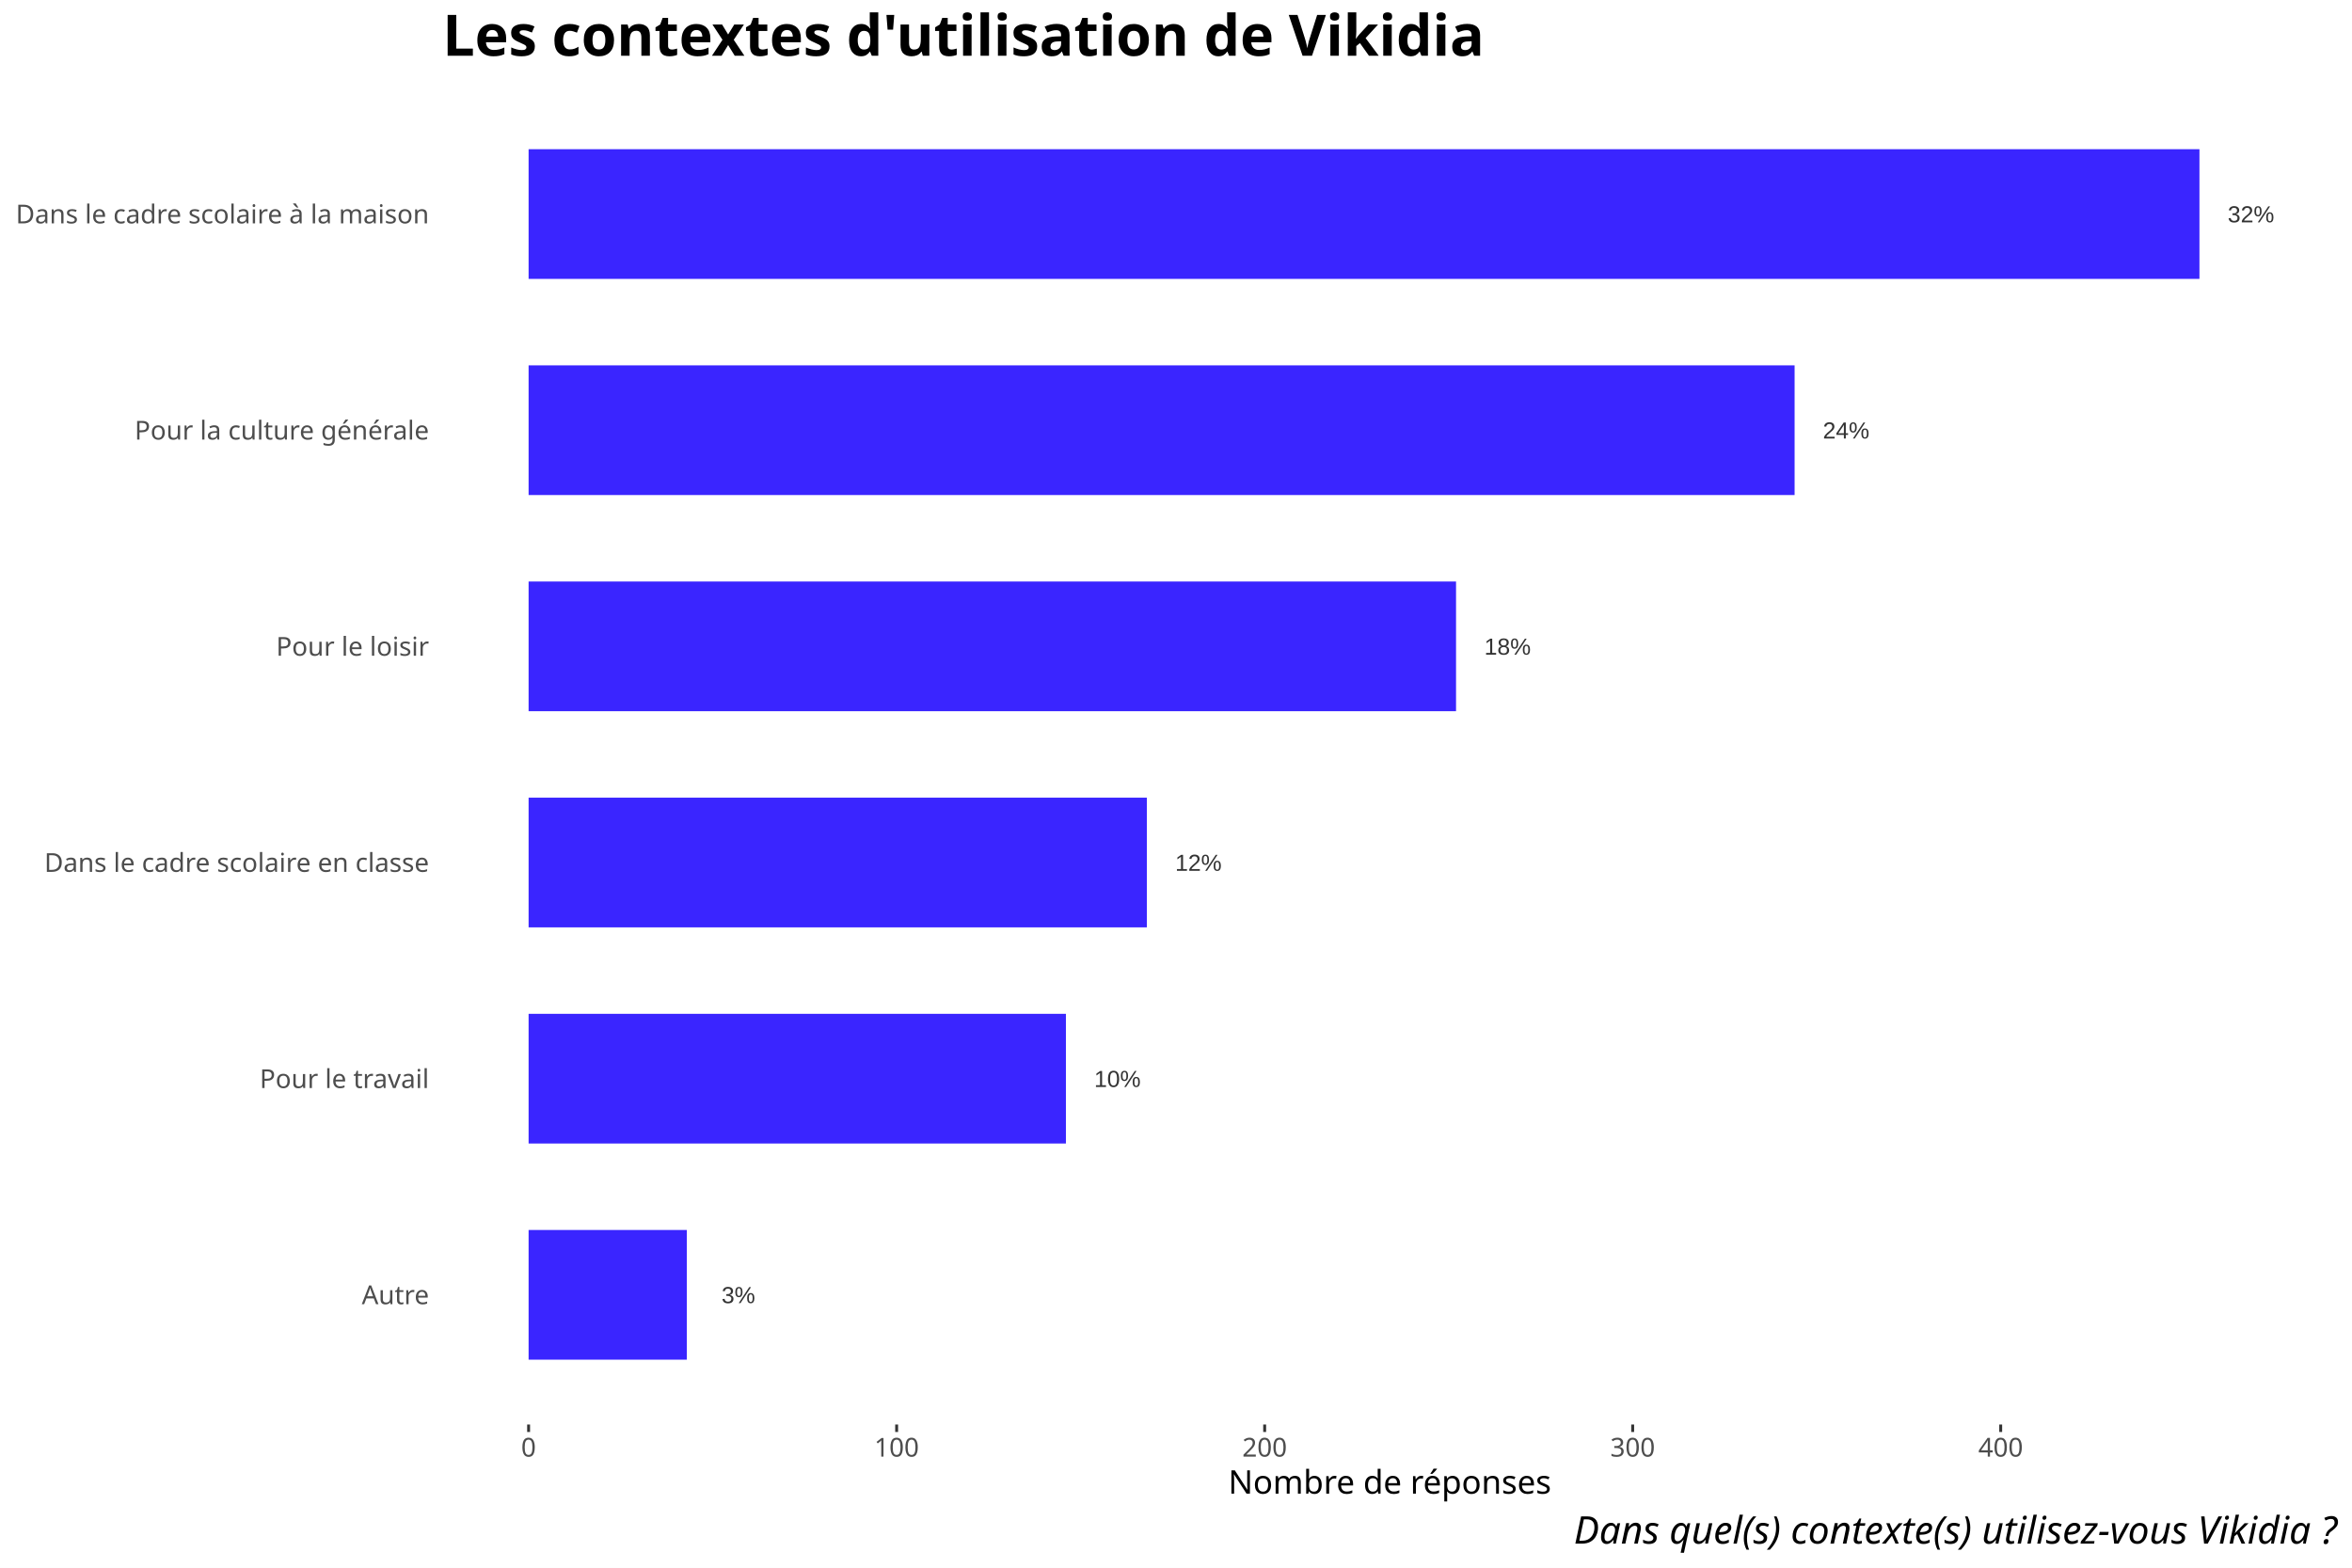
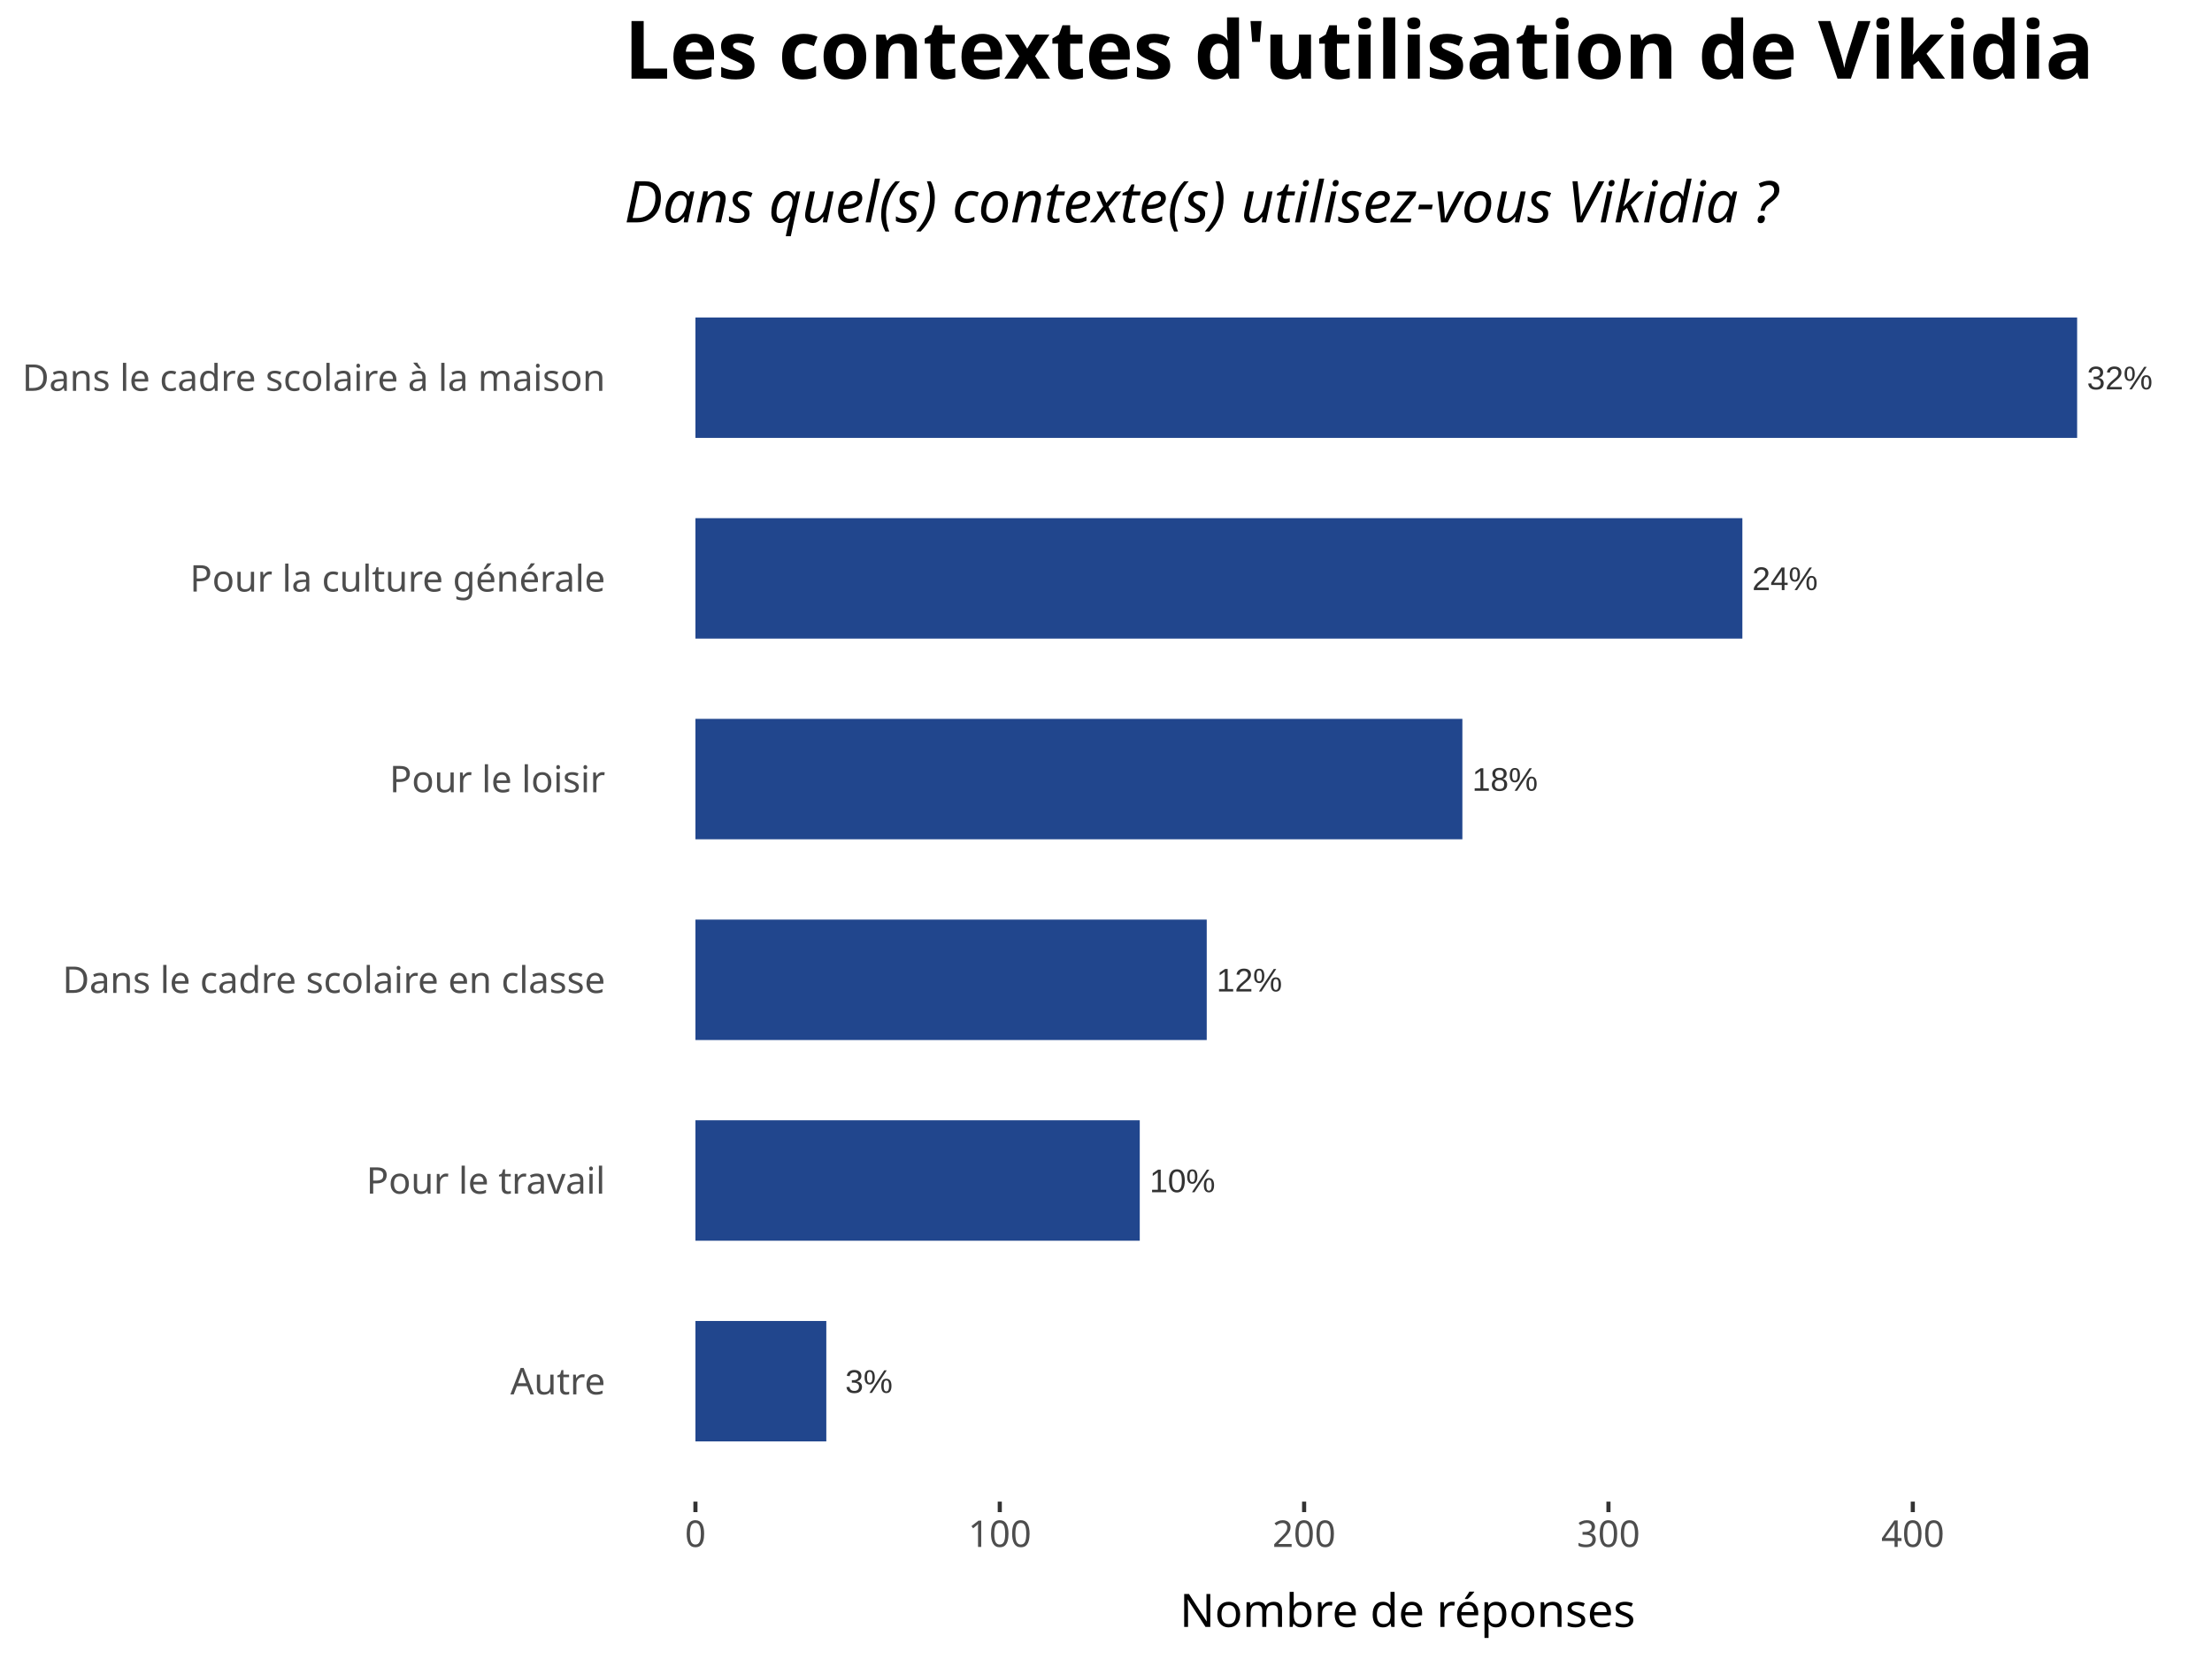
- <svg xmlns="http://www.w3.org/2000/svg" class="svglite" width="864.00pt" height="576.00pt" viewBox="0 0 864.00 576.00">
+ <svg xmlns="http://www.w3.org/2000/svg" class="svglite" width="576.00pt" height="432.00pt" viewBox="0 0 576.00 432.00">
  <defs>
    <style type="text/css">
    .svglite line, .svglite polyline, .svglite polygon, .svglite path, .svglite rect, .svglite circle {
      fill: none;
      stroke: #000000;
      stroke-linecap: round;
      stroke-linejoin: round;
      stroke-miterlimit: 10.00;
    }
    .svglite text {
      white-space: pre;
    }
  </style>
  </defs>
  <rect width="100%" height="100%" style="stroke: none; fill: #FFFFFF;" />
  <defs>
-     <clipPath id="cpMC4wMHw4NjQuMDB8MC4wMHw1NzYuMDA=">
-       <rect x="0.00" y="0.00" width="864.00" height="576.00" />
+     <clipPath id="cpMC4wMHw1NzYuMDB8MC4wMHw0MzIuMDA=">
+       <rect x="0.00" y="0.00" width="576.00" height="432.00" />
    </clipPath>
  </defs>
-   <g clip-path="url(#cpMC4wMHw4NjQuMDB8MC4wMHw1NzYuMDA=)">
-     <rect x="0" y="0.00" width="864.00" height="576.00" style="stroke-width: 1.07; stroke: #FFFFFF; fill: #FFFFFF;" />
+   <g clip-path="url(#cpMC4wMHw1NzYuMDB8MC4wMHw0MzIuMDA=)">
+     <rect x="0.00" y="0" width="576.00" height="432.00" style="stroke-width: 1.07; stroke: #FFFFFF; fill: #FFFFFF;" />
  </g>
  <defs>
-     <clipPath id="cpMTYyLjU1fDg1OC41MnwzMS4wMHw1MjMuNDA=">
-       <rect x="162.55" y="31.00" width="695.97" height="492.40" />
+     <clipPath id="cpMTYyLjU1fDU3MC41Mnw2Ni45OXwzOTEuMDI=">
+       <rect x="162.55" y="66.99" width="407.97" height="324.03" />
    </clipPath>
  </defs>
-   <g clip-path="url(#cpMTYyLjU1fDg1OC41MnwzMS4wMHw1MjMuNDA=)">
-     <rect x="162.55" y="31.00" width="695.97" height="492.40" style="stroke-width: 1.07; stroke: none; fill: #FFFFFF;" />
-     <rect x="194.18" y="54.82" width="613.78" height="47.65" style="stroke-width: 1.07; stroke: none; stroke-linecap: square; stroke-linejoin: miter; fill: #3A25FF;" />
-     <rect x="194.18" y="293.08" width="227.12" height="47.65" style="stroke-width: 1.07; stroke: none; stroke-linecap: square; stroke-linejoin: miter; fill: #3A25FF;" />
-     <rect x="194.18" y="134.24" width="465.06" height="47.65" style="stroke-width: 1.07; stroke: none; stroke-linecap: square; stroke-linejoin: miter; fill: #3A25FF;" />
-     <rect x="194.18" y="372.50" width="197.38" height="47.65" style="stroke-width: 1.07; stroke: none; stroke-linecap: square; stroke-linejoin: miter; fill: #3A25FF;" />
-     <rect x="194.18" y="213.66" width="340.69" height="47.65" style="stroke-width: 1.07; stroke: none; stroke-linecap: square; stroke-linejoin: miter; fill: #3A25FF;" />
-     <rect x="194.18" y="451.92" width="58.13" height="47.65" style="stroke-width: 1.07; stroke: none; stroke-linecap: square; stroke-linejoin: miter; fill: #3A25FF;" />
-     <text x="826.89" y="81.70" text-anchor="middle" style="font-size: 8.54px;fill: #333333; font-family: &quot;Arial&quot;;" textLength="16.86px" lengthAdjust="spacingAndGlyphs">32%</text>
-     <text x="440.23" y="319.96" text-anchor="middle" style="font-size: 8.54px;fill: #333333; font-family: &quot;Arial&quot;;" textLength="16.86px" lengthAdjust="spacingAndGlyphs">12%</text>
-     <text x="678.17" y="161.12" text-anchor="middle" style="font-size: 8.54px;fill: #333333; font-family: &quot;Arial&quot;;" textLength="16.86px" lengthAdjust="spacingAndGlyphs">24%</text>
-     <text x="410.49" y="399.38" text-anchor="middle" style="font-size: 8.54px;fill: #333333; font-family: &quot;Arial&quot;;" textLength="16.86px" lengthAdjust="spacingAndGlyphs">10%</text>
-     <text x="553.80" y="240.54" text-anchor="middle" style="font-size: 8.54px;fill: #333333; font-family: &quot;Arial&quot;;" textLength="16.86px" lengthAdjust="spacingAndGlyphs">18%</text>
-     <text x="271.24" y="478.80" text-anchor="middle" style="font-size: 8.54px;fill: #333333; font-family: &quot;Arial&quot;;" textLength="11.97px" lengthAdjust="spacingAndGlyphs">3%</text>
+   <g clip-path="url(#cpMTYyLjU1fDU3MC41Mnw2Ni45OXwzOTEuMDI=)">
+     <rect x="162.55" y="66.99" width="407.97" height="324.03" style="stroke-width: 1.07; stroke: none; fill: #FFFFFF;" />
+     <rect x="181.09" y="82.67" width="359.79" height="31.36" style="stroke-width: 1.07; stroke: none; stroke-linecap: square; stroke-linejoin: miter; fill: #21468D;" />
+     <rect x="181.09" y="239.46" width="133.14" height="31.36" style="stroke-width: 1.07; stroke: none; stroke-linecap: square; stroke-linejoin: miter; fill: #21468D;" />
+     <rect x="181.09" y="134.93" width="272.62" height="31.36" style="stroke-width: 1.07; stroke: none; stroke-linecap: square; stroke-linejoin: miter; fill: #21468D;" />
+     <rect x="181.09" y="291.72" width="115.70" height="31.36" style="stroke-width: 1.07; stroke: none; stroke-linecap: square; stroke-linejoin: miter; fill: #21468D;" />
+     <rect x="181.09" y="187.19" width="199.71" height="31.36" style="stroke-width: 1.07; stroke: none; stroke-linecap: square; stroke-linejoin: miter; fill: #21468D;" />
+     <rect x="181.09" y="343.98" width="34.08" height="31.36" style="stroke-width: 1.07; stroke: none; stroke-linecap: square; stroke-linejoin: miter; fill: #21468D;" />
+     <text x="551.98" y="101.40" text-anchor="middle" style="font-size: 8.54px;fill: #333333; font-family: &quot;Arial&quot;;" textLength="16.86px" lengthAdjust="spacingAndGlyphs">32%</text>
+     <text x="325.32" y="258.19" text-anchor="middle" style="font-size: 8.54px;fill: #333333; font-family: &quot;Arial&quot;;" textLength="16.86px" lengthAdjust="spacingAndGlyphs">12%</text>
+     <text x="464.80" y="153.66" text-anchor="middle" style="font-size: 8.54px;fill: #333333; font-family: &quot;Arial&quot;;" textLength="16.86px" lengthAdjust="spacingAndGlyphs">24%</text>
+     <text x="307.89" y="310.45" text-anchor="middle" style="font-size: 8.54px;fill: #333333; font-family: &quot;Arial&quot;;" textLength="16.86px" lengthAdjust="spacingAndGlyphs">10%</text>
+     <text x="391.89" y="205.92" text-anchor="middle" style="font-size: 8.54px;fill: #333333; font-family: &quot;Arial&quot;;" textLength="16.86px" lengthAdjust="spacingAndGlyphs">18%</text>
+     <text x="226.26" y="362.71" text-anchor="middle" style="font-size: 8.54px;fill: #333333; font-family: &quot;Arial&quot;;" textLength="11.97px" lengthAdjust="spacingAndGlyphs">3%</text>
  </g>
-   <g clip-path="url(#cpMC4wMHw4NjQuMDB8MC4wMHw1NzYuMDA=)">
-     <text x="157.62" y="479.18" text-anchor="end" style="font-size: 9.60px;fill: #4D4D4D; font-family: &quot;Noto Sans&quot;;" textLength="24.89px" lengthAdjust="spacingAndGlyphs">Autre</text>
-     <text x="157.62" y="399.76" text-anchor="end" style="font-size: 9.60px;fill: #4D4D4D; font-family: &quot;Noto Sans&quot;;" textLength="62.39px" lengthAdjust="spacingAndGlyphs">Pour le travail</text>
-     <text x="157.62" y="320.34" text-anchor="end" style="font-size: 9.60px;fill: #4D4D4D; font-family: &quot;Noto Sans&quot;;" textLength="141.65px" lengthAdjust="spacingAndGlyphs">Dans le cadre scolaire en classe</text>
-     <text x="157.62" y="240.92" text-anchor="end" style="font-size: 9.60px;fill: #4D4D4D; font-family: &quot;Noto Sans&quot;;" textLength="56.15px" lengthAdjust="spacingAndGlyphs">Pour le loisir</text>
-     <text x="157.62" y="161.50" text-anchor="end" style="font-size: 9.60px;fill: #4D4D4D; font-family: &quot;Noto Sans&quot;;" textLength="108.49px" lengthAdjust="spacingAndGlyphs">Pour la culture générale</text>
-     <text x="157.62" y="82.08" text-anchor="end" style="font-size: 9.60px;fill: #4D4D4D; font-family: &quot;Noto Sans&quot;;" textLength="152.14px" lengthAdjust="spacingAndGlyphs">Dans le cadre scolaire à la maison</text>
-     <polyline points="194.18,526.14 194.18,523.40 " style="stroke-width: 1.07; stroke: #333333; stroke-linecap: butt;" />
-     <polyline points="329.38,526.14 329.38,523.40 " style="stroke-width: 1.07; stroke: #333333; stroke-linecap: butt;" />
-     <polyline points="464.57,526.14 464.57,523.40 " style="stroke-width: 1.07; stroke: #333333; stroke-linecap: butt;" />
-     <polyline points="599.76,526.14 599.76,523.40 " style="stroke-width: 1.07; stroke: #333333; stroke-linecap: butt;" />
-     <polyline points="734.95,526.14 734.95,523.40 " style="stroke-width: 1.07; stroke: #333333; stroke-linecap: butt;" />
-     <text x="194.18" y="535.19" text-anchor="middle" style="font-size: 9.60px;fill: #4D4D4D; font-family: &quot;Noto Sans&quot;;" textLength="5.49px" lengthAdjust="spacingAndGlyphs">0</text>
-     <text x="329.38" y="535.19" text-anchor="middle" style="font-size: 9.60px;fill: #4D4D4D; font-family: &quot;Noto Sans&quot;;" textLength="16.46px" lengthAdjust="spacingAndGlyphs">100</text>
-     <text x="464.57" y="535.19" text-anchor="middle" style="font-size: 9.60px;fill: #4D4D4D; font-family: &quot;Noto Sans&quot;;" textLength="16.46px" lengthAdjust="spacingAndGlyphs">200</text>
-     <text x="599.76" y="535.19" text-anchor="middle" style="font-size: 9.60px;fill: #4D4D4D; font-family: &quot;Noto Sans&quot;;" textLength="16.46px" lengthAdjust="spacingAndGlyphs">300</text>
-     <text x="734.95" y="535.19" text-anchor="middle" style="font-size: 9.60px;fill: #4D4D4D; font-family: &quot;Noto Sans&quot;;" textLength="16.46px" lengthAdjust="spacingAndGlyphs">400</text>
-     <text x="510.53" y="548.80" text-anchor="middle" style="font-size: 12.00px; font-family: &quot;Noto Sans&quot;;" textLength="119.12px" lengthAdjust="spacingAndGlyphs">Nombre de réponses</text>
+   <g clip-path="url(#cpMC4wMHw1NzYuMDB8MC4wMHw0MzIuMDA=)">
+     <text x="157.62" y="363.09" text-anchor="end" style="font-size: 9.60px;fill: #4D4D4D; font-family: &quot;Noto Sans&quot;;" textLength="24.89px" lengthAdjust="spacingAndGlyphs">Autre</text>
+     <text x="157.62" y="310.83" text-anchor="end" style="font-size: 9.60px;fill: #4D4D4D; font-family: &quot;Noto Sans&quot;;" textLength="62.39px" lengthAdjust="spacingAndGlyphs">Pour le travail</text>
+     <text x="157.62" y="258.56" text-anchor="end" style="font-size: 9.60px;fill: #4D4D4D; font-family: &quot;Noto Sans&quot;;" textLength="141.65px" lengthAdjust="spacingAndGlyphs">Dans le cadre scolaire en classe</text>
+     <text x="157.62" y="206.30" text-anchor="end" style="font-size: 9.60px;fill: #4D4D4D; font-family: &quot;Noto Sans&quot;;" textLength="56.15px" lengthAdjust="spacingAndGlyphs">Pour le loisir</text>
+     <text x="157.62" y="154.04" text-anchor="end" style="font-size: 9.60px;fill: #4D4D4D; font-family: &quot;Noto Sans&quot;;" textLength="108.49px" lengthAdjust="spacingAndGlyphs">Pour la culture générale</text>
+     <text x="157.62" y="101.77" text-anchor="end" style="font-size: 9.60px;fill: #4D4D4D; font-family: &quot;Noto Sans&quot;;" textLength="152.14px" lengthAdjust="spacingAndGlyphs">Dans le cadre scolaire à la maison</text>
+     <polyline points="181.09,393.76 181.09,391.02 " style="stroke-width: 1.07; stroke: #333333; stroke-linecap: butt;" />
+     <polyline points="260.34,393.76 260.34,391.02 " style="stroke-width: 1.07; stroke: #333333; stroke-linecap: butt;" />
+     <polyline points="339.59,393.76 339.59,391.02 " style="stroke-width: 1.07; stroke: #333333; stroke-linecap: butt;" />
+     <polyline points="418.84,393.76 418.84,391.02 " style="stroke-width: 1.07; stroke: #333333; stroke-linecap: butt;" />
+     <polyline points="498.09,393.76 498.09,391.02 " style="stroke-width: 1.07; stroke: #333333; stroke-linecap: butt;" />
+     <text x="181.09" y="402.81" text-anchor="middle" style="font-size: 9.60px;fill: #4D4D4D; font-family: &quot;Noto Sans&quot;;" textLength="5.49px" lengthAdjust="spacingAndGlyphs">0</text>
+     <text x="260.34" y="402.81" text-anchor="middle" style="font-size: 9.60px;fill: #4D4D4D; font-family: &quot;Noto Sans&quot;;" textLength="16.46px" lengthAdjust="spacingAndGlyphs">100</text>
+     <text x="339.59" y="402.81" text-anchor="middle" style="font-size: 9.60px;fill: #4D4D4D; font-family: &quot;Noto Sans&quot;;" textLength="16.46px" lengthAdjust="spacingAndGlyphs">200</text>
+     <text x="418.84" y="402.81" text-anchor="middle" style="font-size: 9.60px;fill: #4D4D4D; font-family: &quot;Noto Sans&quot;;" textLength="16.46px" lengthAdjust="spacingAndGlyphs">300</text>
+     <text x="498.09" y="402.81" text-anchor="middle" style="font-size: 9.60px;fill: #4D4D4D; font-family: &quot;Noto Sans&quot;;" textLength="16.46px" lengthAdjust="spacingAndGlyphs">400</text>
+     <text x="366.53" y="423.64" text-anchor="middle" style="font-size: 12.00px; font-family: &quot;Noto Sans&quot;;" textLength="119.12px" lengthAdjust="spacingAndGlyphs">Nombre de réponses</text>
+     <text x="162.55" y="41.71" style="font-size: 15.00px; font-style: italic; font-family: &quot;Noto Sans&quot;;" textLength="0.00px" lengthAdjust="spacingAndGlyphs" />
+     <text x="162.55" y="57.91" style="font-size: 15.00px; font-style: italic; font-family: &quot;Noto Sans&quot;;" textLength="300.61px" lengthAdjust="spacingAndGlyphs">Dans quel(s) contexte(s) utilisez-vous Vikidia ?</text>
    <text x="162.55" y="20.48" style="font-size: 21.00px; font-weight: bold; font-family: &quot;Noto Sans&quot;;" textLength="383.80px" lengthAdjust="spacingAndGlyphs">Les contextes d'utilisation de Vikidia</text>
-     <text x="858.52" y="567.16" text-anchor="end" style="font-size: 14.00px; font-style: italic; font-family: &quot;Noto Sans&quot;;" textLength="280.58px" lengthAdjust="spacingAndGlyphs">Dans quel(s) contexte(s) utilisez-vous Vikidia ?</text>
  </g>
</svg>
